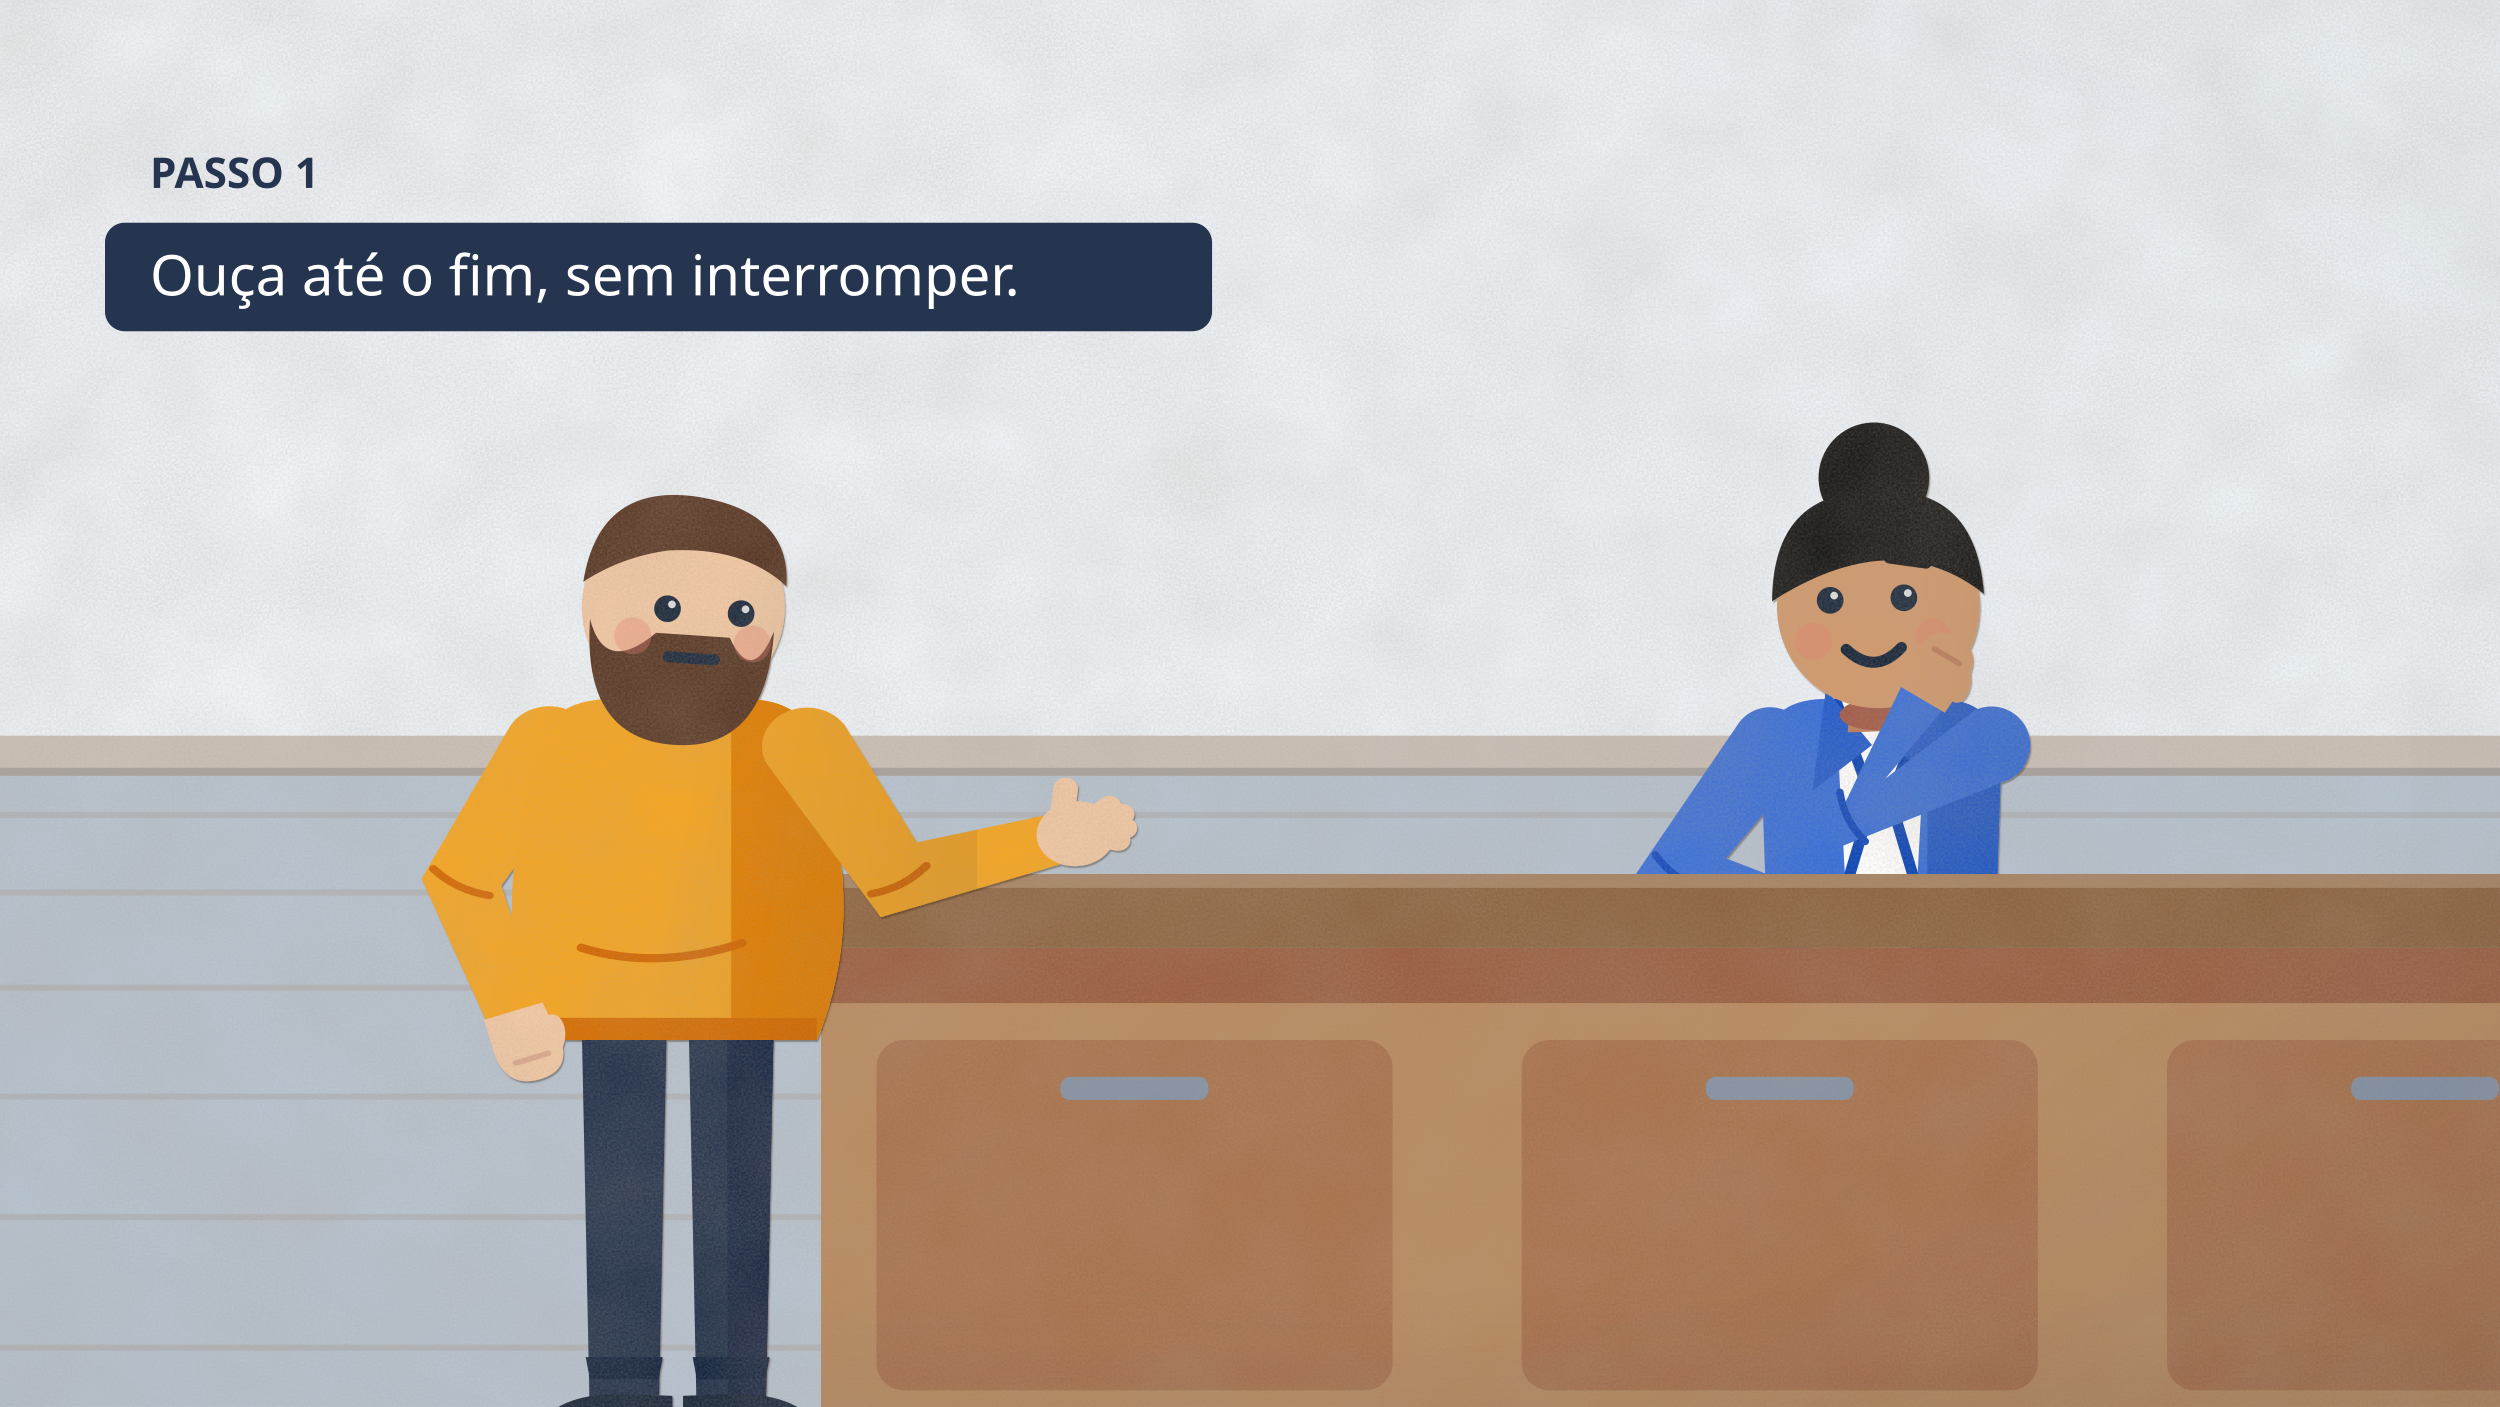
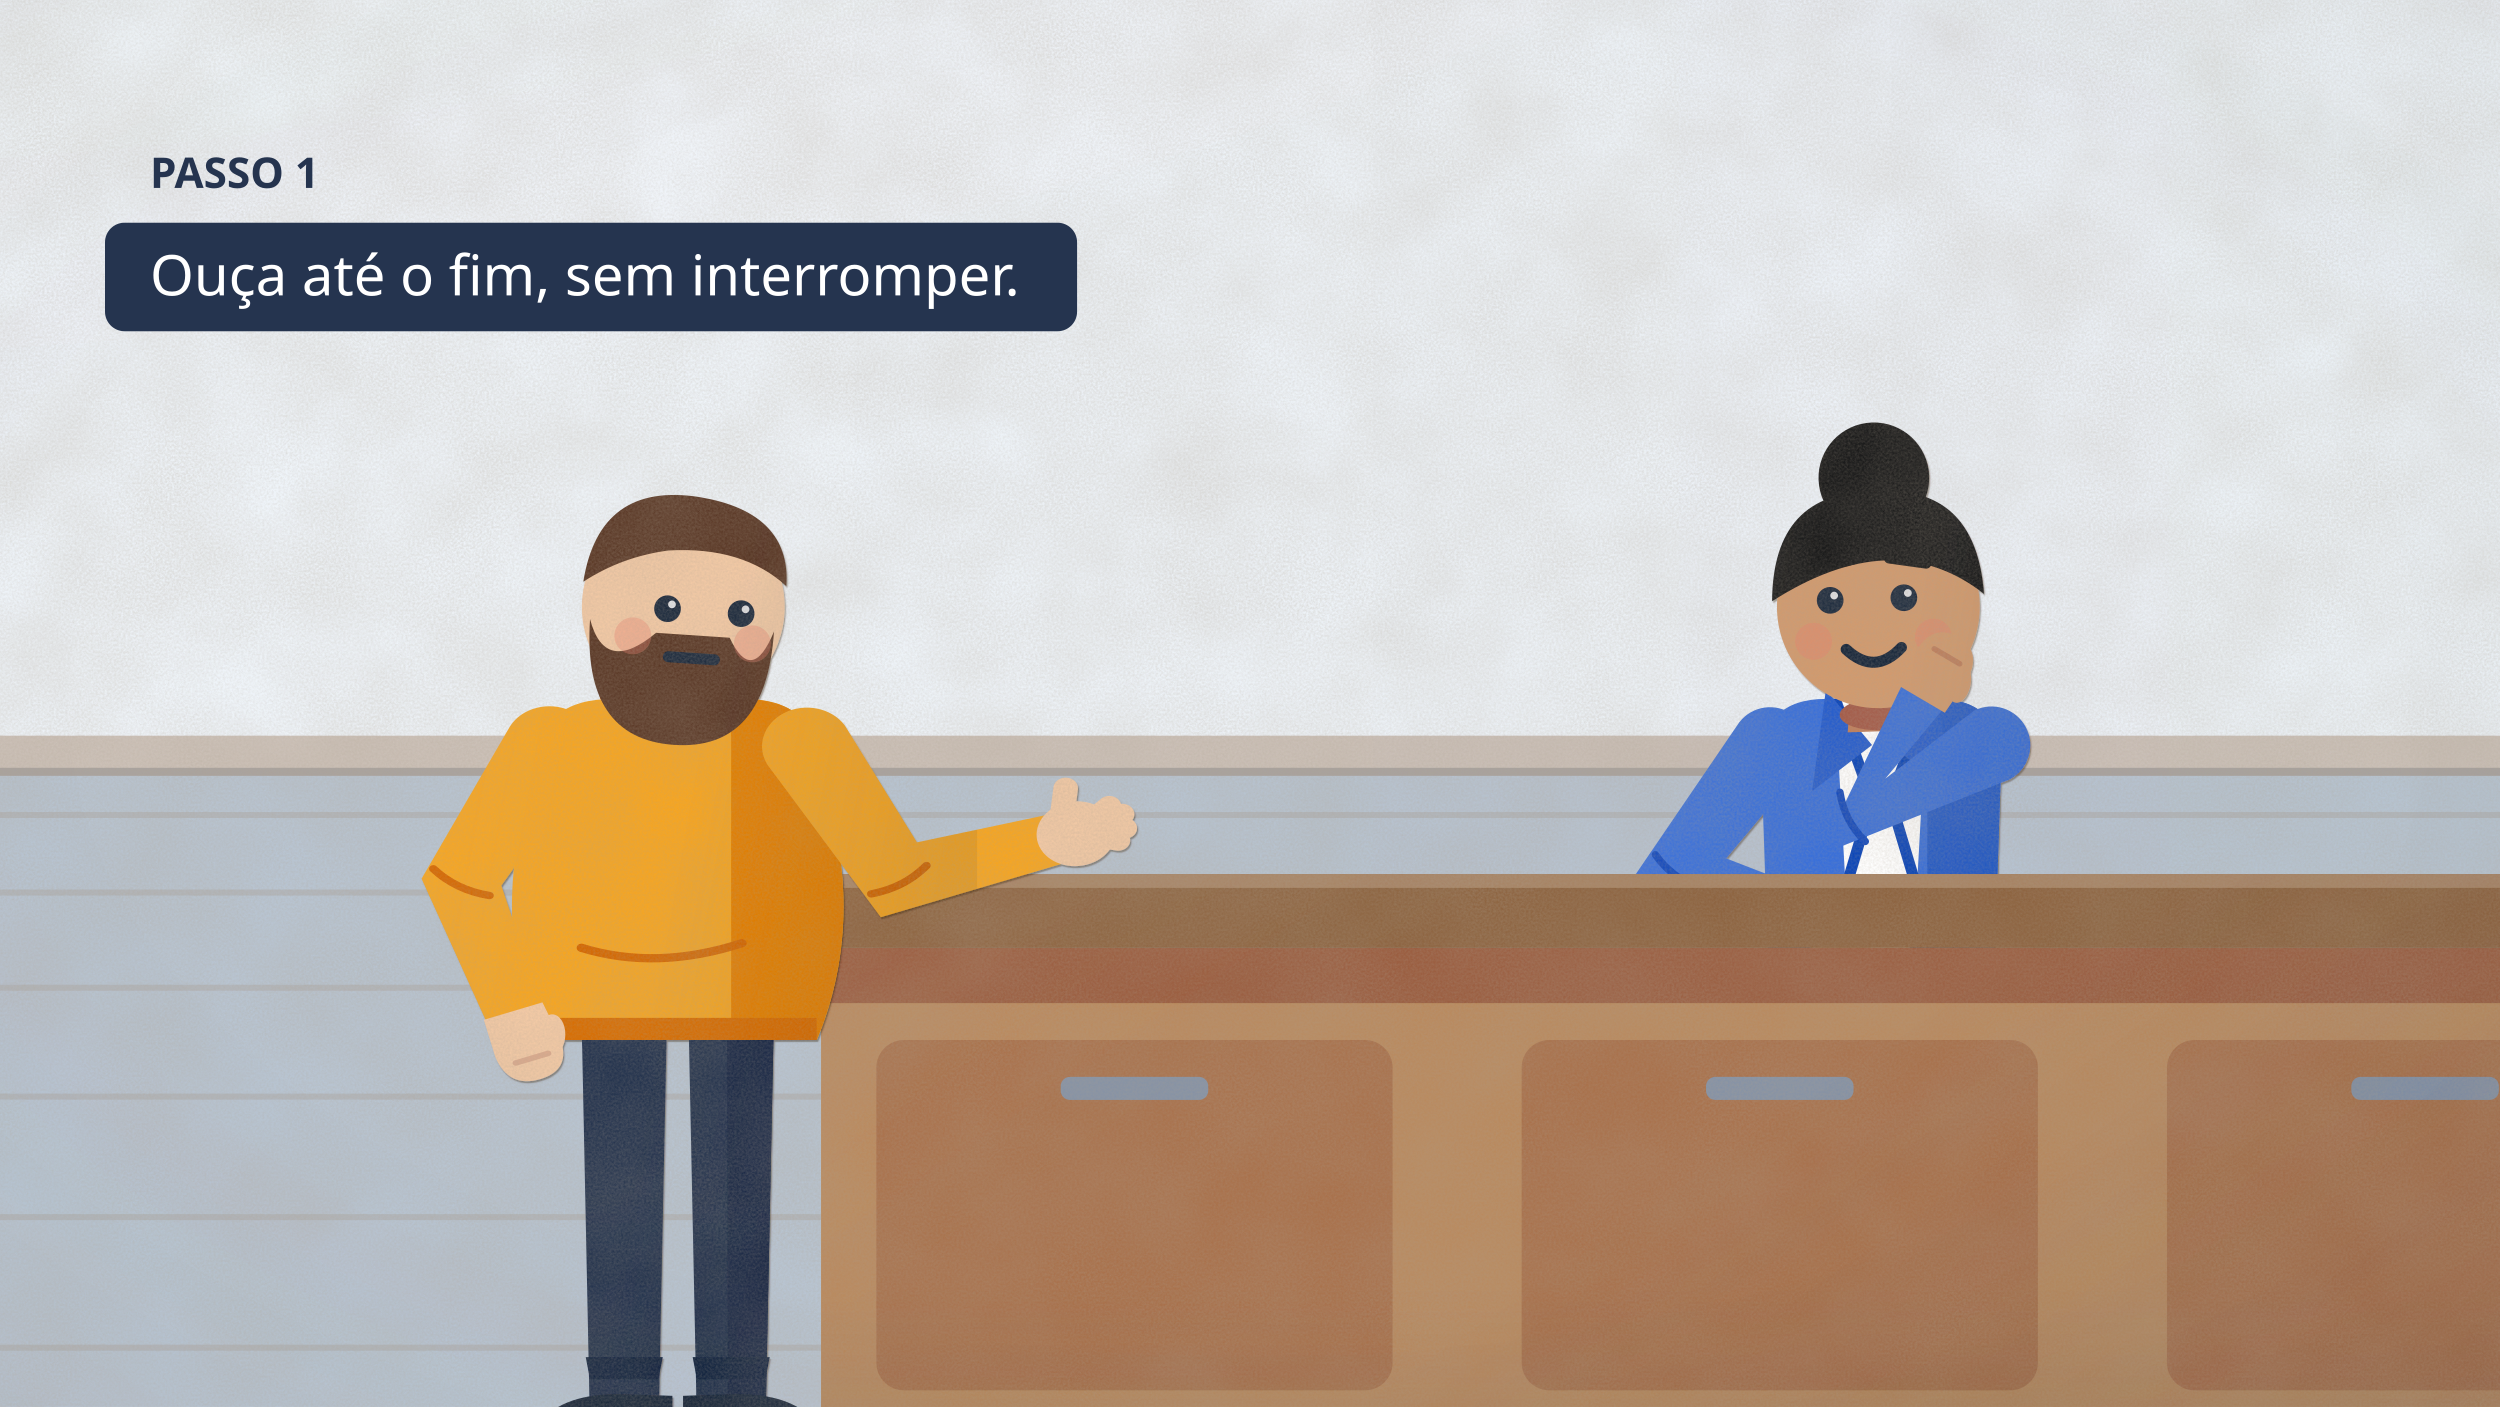
<svg xmlns="http://www.w3.org/2000/svg" width="1200" height="675" viewBox="0 0 1200 675">
  <g transform="translate(-534.0 -516.5) scale(1.9282)">
    <defs>
      <linearGradient id="sky" x1="0" y1="0" x2="0" y2="1">
        <stop offset="0" stop-color="#DCEBF7" />
        <stop offset="0.55" stop-color="#e6f1f9" />
        <stop offset="0.85" stop-color="#EFF6FC" />
        <stop offset="1" stop-color="#EEF5FB" />
      </linearGradient>
      <linearGradient id="ground" x1="0" y1="0" x2="0" y2="1">
        <stop offset="0" stop-color="#9CC793" />
        <stop offset="1" stop-color="#7AB582" />
      </linearGradient>
      <radialGradient id="cshadow">
        <stop offset="0" stop-color="rgb(31,42,61)" stop-opacity="0.195" />
        <stop offset="0.55" stop-color="rgb(31,42,61)" stop-opacity="0.143" />
        <stop offset="1" stop-color="rgb(31,42,61)" stop-opacity="0" />
      </radialGradient>
      <filter id="hazeFar" color-interpolation-filters="sRGB">
        <feColorMatrix type="matrix" values="0.92 0 0 0 0.075 0 0.92 0 0 0.076 0 0 0.92 0 0.078 0 0 0 1 0" />
      </filter>
      <filter id="hazeMid" color-interpolation-filters="sRGB">
        <feColorMatrix type="matrix" values="0.96 0 0 0 0.037 0 0.96 0 0 0.038 0 0 0.96 0 0.039 0 0 0 1 0" />
      </filter>
      <linearGradient id="lgLight" x1="0" y1="0" x2="1" y2="0.35">
        <stop offset="0" stop-color="#FFF4DE" stop-opacity="0.047" />
        <stop offset="0.42" stop-color="#FFF4DE" stop-opacity="0" />
      </linearGradient>
      <linearGradient id="lgShade" x1="0" y1="0" x2="1" y2="0.35">
        <stop offset="0.6" stop-color="rgb(31,42,61)" stop-opacity="0" />
        <stop offset="1" stop-color="rgb(31,42,61)" stop-opacity="0.090" />
      </linearGradient>
      <linearGradient id="lgAO" x1="0" y1="0" x2="0" y2="1">
        <stop offset="0.72" stop-color="rgb(31,42,61)" stop-opacity="0" />
        <stop offset="1" stop-color="rgb(31,42,61)" stop-opacity="0.058" />
      </linearGradient>
      <filter id="toWhite" color-interpolation-filters="sRGB">
        <feColorMatrix values="0 0 0 0 1 0 0 0 0 1 0 0 0 0 1 0 0 0 1 0" />
      </filter>
      <filter id="castF" x="-30%" y="-30%" width="160%" height="160%" color-interpolation-filters="sRGB">
        <feColorMatrix values="0 0 0 0 0.122 0 0 0 0 0.165 0 0 0 0 0.239 0 0 0 1 0" />
        <feGaussianBlur stdDeviation="4.0" />
      </filter>
      <clipPath id="groundClip">
        <rect y="368.5" width="1200" height="675" />
      </clipPath>
      <radialGradient id="glow" cx="0.15" cy="0.25" r="0.75">
        <stop offset="0" stop-color="#FFF4DE" stop-opacity="0.099" />
        <stop offset="1" stop-color="#FFF4DE" stop-opacity="0" />
      </radialGradient>
      <linearGradient id="falloff" x1="0" y1="0" x2="1" y2="0">
        <stop offset="0.35" stop-color="rgb(31,42,61)" stop-opacity="0" />
        <stop offset="1" stop-color="rgb(31,42,61)" stop-opacity="0.023" />
      </linearGradient>
      <radialGradient id="vignette" cx="0.5" cy="0.5" r="0.75">
        <stop offset="0.6" stop-color="rgb(31,42,61)" stop-opacity="0" />
        <stop offset="1" stop-color="rgb(31,42,61)" stop-opacity="0.031" />
      </radialGradient>
    </defs>
    <rect width="1200" height="459" fill="#EEF3F8" />
    <rect y="459" width="1200" height="216" fill="#B8C4D1" />
    <rect y="451" width="1200" height="10" fill="#8E6542" fill-opacity="0.35" stroke-opacity="0.35" />
    <rect x="0" y="470.0" width="1200" height="1.5" fill="#8E6542" fill-opacity="0.15" stroke-opacity="0.15" />
    <rect x="0" y="489.3" width="1200" height="1.5" fill="#8E6542" fill-opacity="0.15" stroke-opacity="0.15" />
    <rect x="0" y="513.0" width="1200" height="1.5" fill="#8E6542" fill-opacity="0.15" stroke-opacity="0.15" />
    <rect x="0" y="540.1" width="1200" height="1.5" fill="#8E6542" fill-opacity="0.15" stroke-opacity="0.15" />
    <rect x="0" y="570.1" width="1200" height="1.5" fill="#8E6542" fill-opacity="0.15" stroke-opacity="0.15" />
    <rect x="0" y="602.6" width="1200" height="1.5" fill="#8E6542" fill-opacity="0.15" stroke-opacity="0.15" />
    <rect x="0" y="637.4" width="1200" height="1.5" fill="#8E6542" fill-opacity="0.15" stroke-opacity="0.15" />
    <rect width="1200" height="459" fill="url(#glow)" style="mix-blend-mode: screen;" />
    <rect width="1200" height="675" fill="url(#falloff)" style="mix-blend-mode: multiply;" />
  </g>
  <g transform="translate(903.0 693.9) scale(4.425)">
    <ellipse cx="0" cy="0" rx="25.0" ry="4.5" fill="url(#cshadow)" />
  </g>
  <g style="isolation: isolate;">
    <filter id="dr_ana" x="-20%" y="-20%" width="140%" height="150%">
      <feGaussianBlur in="SourceAlpha" stdDeviation="0.497" />
      <feOffset dx="0.565" dy="0.904" result="b" />
      <feFlood flood-color="#2B1D10" flood-opacity="0.42" />
      <feComposite in2="b" operator="in" result="sh" />
      <feMerge>
        <feMergeNode in="sh" />
        <feMergeNode in="SourceGraphic" />
      </feMerge>
    </filter>
    <g filter="url(#dr_ana)">
      <g id="ana" transform="translate(903.0 693.9) scale(4.425)">
        <g id="b_ana">
          <g transform="scale(1 1)">
            <path d="M-9 -47 L-1 -47 L-1.8 -2 L-8.2 -2 Z" fill="#25344F" />
            <path d="M1 -47 L9 -47 L8.2 -2 L1.8 -2 Z" fill="#25344F" />
            <path d="M4.6 -47 L9 -47 L8.2 -2 L4.68 -2 Z" fill="#1C2B47" />
            <path d="M-8.6 -9.6 L-1.4 -9.6 L-1.8 -7.2 L-8.2 -7.2 Z" fill="#172642" />
            <path d="M1.4 -9.6 L8.6 -9.6 L8.2 -7.2 L1.8 -7.2 Z" fill="#172642" />
            <path d="M-0.5 -5.4 L-0.5 -0.8 L-11 -0.8 Q-12.7 -0.8 -12.7 -2.8 Q-10.5 -5.6 -5.5 -5.6 Z" fill="#1F2A3D" />
            <path d="M-0.5 -1.8 L-12.7 -1.8 L-12.2 -0.5 L-0.5 -0.5 Z" fill="#56586C" />
            <path d="M0.5 -5.4 L0.5 -0.8 L11 -0.8 Q12.7 -0.8 12.7 -2.8 Q10.5 -5.6 5.5 -5.6 Z" fill="#1F2A3D" />
            <path d="M0.5 -1.8 L12.7 -1.8 L12.2 -0.5 L0.5 -0.5 Z" fill="#56586C" />
            <path d="M-13 -74 Q-13 -81 -6 -81 L6 -81 Q13 -81 13 -74 L12 -44 L-12 -44 Z" fill="#3A6FD8" />
            <path d="M5 -81 L6 -81 Q13 -81 13 -74 L12 -44 L5 -44 Z" fill="#255BC7" />
            <path d="M-5 -81 L5 -81 L3 -45 L-3 -45 Z" fill="#FFFFFF" />
            <path d="M-5 -81 L-1 -70 L-4 -60 M5 -81 L1 -70 L4 -60" stroke="#1147B8" stroke-width="1.2" fill="none" />
            <path d="M-12 -46.4 L12 -46.4 L12 -44 L-12 -44 Z" fill="#1A4FBE" />
            <path d="M-9 -54 Q-2 -51.5 6 -54.5" stroke="#164CBC" stroke-width="0.9" fill="none" stroke-linecap="round" />
            <path d="M-6 -82 L-1 -76 L-7.5 -71 Z M6 -82 L1 -76 L7.5 -71 Z" fill="#2A5FCB" />
          </g>
          <g transform="translate(0 0) scale(1) rotate(-2 0 -82)">
            <path d="M-3 -85 L3 -85 L3.8 -77.5 L-3.8 -77.5 Z" fill="#BE7F5D" />
            <ellipse cx="0" cy="-79.4" rx="4.6" ry="1.8" fill="#A45D4B" />
            <circle cx="0" cy="-105" r="6" fill="#1E1A1A" />
            <circle cx="0" cy="-91" r="11" fill="#D19A6E" />
            <path d="M-11.5 -92 Q-11 -104 0 -103.5 Q11 -104 11.5 -92 Q2 -100 -11.5 -92 Z" fill="#1E1A1A" />
            <circle cx="-5.2" cy="-91.88" r="1.45" fill="#1F2A3D" />
            <circle cx="-4.75" cy="-92.38" r="0.42" fill="#FFFFFF" fill-opacity="0.85" stroke-opacity="0.85" />
            <circle cx="2.8" cy="-91.88" r="1.45" fill="#1F2A3D" />
            <circle cx="3.25" cy="-92.38" r="0.42" fill="#FFFFFF" fill-opacity="0.85" stroke-opacity="0.85" />
            <path d="M-6.65 -95.5 L-2.65 -96.2 M1.35 -96.2 L5.35 -95.5" stroke="#1E1A1A" stroke-width="1.1" stroke-linecap="round" />
            <path d="M-3.65 -86.5 Q-0.65 -83.5 2.35 -86.5" stroke="#1F2A3D" stroke-width="1.2" fill="none" stroke-linecap="round" />
            <circle cx="-7.15" cy="-87.5" r="2" fill="#E9806E" fill-opacity="0.35" stroke-opacity="0.35" />
            <circle cx="5.85" cy="-87.5" r="2" fill="#E9806E" fill-opacity="0.35" stroke-opacity="0.35" />
          </g>
          <g transform="scale(1 1)">
            <path d="M-15.38 -78.49L-15.38 -78.49L-27.35 -60.93L-7.9 -54.45A2.7 2.7 0 0 0 -6.1 -59.55L-6.1 -59.55L-16.83 -63.7L-8.62 -73.51A4.2 4.2 0 0 0 -15.38 -78.49Z" fill="#3A6FD8" />
            <path d="M-24.5 -64.1 Q-22.68 -61.51 -19.68 -60.54" stroke="#164CBC" stroke-width="0.8" fill="none" stroke-linecap="round" />
            <g transform="translate(-7 -57) rotate(19.41)">
              <ellipse cx="1.2" cy="-0.9" rx="1.9" ry="1.3" fill="#BE7F5D" transform="rotate(30 1.2 -0.9)" />
              <path d="M-1.2 -2.9 L3 -3.2 Q6.6 -3.1 6.6 0 Q6.6 3.1 3 3.2 L-1.2 2.9 Z" fill="#D19A6E" />
              <ellipse cx="2.4" cy="-2.6" rx="2.2" ry="1.25" fill="#D19A6E" transform="rotate(20 2.4 -2.6)" />
              <path d="M4.2 -1.6 L4.2 1.6" stroke="#BE7F5D" stroke-width="0.6" stroke-linecap="round" />
            </g>
            <path d="M10.07 -79.73L10.07 -79.73L0.43 -72.34L7.33 -80.63A2.7 2.7 0 0 0 2.67 -83.37L2.67 -83.37L-6.65 -64.08L13.93 -72.27A4.2 4.2 0 0 0 10.07 -79.73Z" fill="#3A6FD8" />
            <path d="M-4.48 -70.87 Q-4 -67.75 -1.73 -65.54" stroke="#164CBC" stroke-width="0.8" fill="none" stroke-linecap="round" />
            <g transform="translate(5 -82) rotate(-59.55)">
              <ellipse cx="1.2" cy="0.9" rx="1.9" ry="1.3" fill="#BE7F5D" transform="rotate(-30 1.2 0.9)" />
              <path d="M-1.2 -2.9 L3 -3.2 Q6.6 -3.1 6.6 0 Q6.6 3.1 3 3.2 L-1.2 2.9 Z" fill="#D19A6E" />
              <ellipse cx="2.4" cy="2.6" rx="2.2" ry="1.25" fill="#D19A6E" transform="rotate(-20 2.4 2.6)" />
              <path d="M4.2 -1.6 L4.2 1.6" stroke="#BE7F5D" stroke-width="0.6" stroke-linecap="round" />
            </g>
          </g>
        </g>
      </g>
    </g>
    <mask id="mk_ana" maskUnits="userSpaceOnUse" x="779.1" y="120.4" width="247.8" height="573.5">
      <use href="#b_ana" transform="translate(903.0 693.9) scale(4.425)" filter="url(#toWhite)" />
    </mask>
    <g mask="url(#mk_ana)" opacity="1">
      <rect x="779.1" y="120.4" width="247.8" height="573.5" fill="url(#lgLight)" style="mix-blend-mode: screen;" />
      <rect x="779.1" y="120.4" width="247.8" height="573.5" fill="url(#lgShade)" style="mix-blend-mode: multiply;" />
      <rect x="814.5" y="216.0" width="177.0" height="477.9" fill="url(#lgAO)" style="mix-blend-mode: multiply;" />
    </g>
  </g>
  <g transform="translate(854.3 693.9) scale(4.425)">
    <ellipse cx="0" cy="0" rx="140.0" ry="5.6" fill="url(#cshadow)" />
  </g>
  <g style="isolation: isolate;">
    <filter id="dr_balcao" x="-20%" y="-20%" width="140%" height="150%">
      <feGaussianBlur in="SourceAlpha" stdDeviation="0.497" />
      <feOffset dx="0.565" dy="0.904" result="b" />
      <feFlood flood-color="#2B1D10" flood-opacity="0.42" />
      <feComposite in2="b" operator="in" result="sh" />
      <feMerge>
        <feMergeNode in="sh" />
        <feMergeNode in="SourceGraphic" />
      </feMerge>
    </filter>
    <g filter="url(#dr_balcao)">
      <g id="balcao" transform="translate(854.3 693.9) scale(4.425)">
        <g id="b_balcao">
          <rect x="-104" y="-54" width="208" height="54" rx="0" fill="#B98A5E" />
          <rect x="-104" y="-54" width="208" height="6" rx="0" fill="#9B5E43" />
          <rect x="-98" y="-44" width="56" height="38" rx="3" fill="#A9724E" />
          <rect x="-78" y="-40" width="16" height="2.5" rx="1" fill="#8592A6" />
          <rect x="-28" y="-44" width="56" height="38" rx="3" fill="#A9724E" />
          <rect x="-8" y="-40" width="16" height="2.5" rx="1" fill="#8592A6" />
          <rect x="42" y="-44" width="56" height="38" rx="3" fill="#A9724E" />
          <rect x="62" y="-40" width="16" height="2.5" rx="1" fill="#8592A6" />
          <rect x="-110" y="-62" width="220" height="8" rx="2" fill="#8E6542" />
          <rect x="-108" y="-62" width="216" height="1.5" rx="0" fill="#A78465" />
        </g>
      </g>
    </g>
    <mask id="mk_balcao" maskUnits="userSpaceOnUse" x="172.8" y="364.7" width="1362.9" height="329.2">
      <use href="#b_balcao" transform="translate(854.3 693.9) scale(4.425)" filter="url(#toWhite)" />
    </mask>
    <g mask="url(#mk_balcao)" opacity="1">
      <rect x="172.8" y="364.7" width="1362.9" height="329.2" fill="url(#lgLight)" style="mix-blend-mode: screen;" />
      <rect x="172.8" y="364.7" width="1362.9" height="329.2" fill="url(#lgShade)" style="mix-blend-mode: multiply;" />
      <rect x="367.6" y="419.6" width="973.5" height="274.4" fill="url(#lgAO)" style="mix-blend-mode: multiply;" />
    </g>
  </g>
  <g transform="translate(325.3 693.9) scale(4.425)">
    <ellipse cx="0" cy="0" rx="29.0" ry="4.5" fill="url(#cshadow)" />
  </g>
  <g style="isolation: isolate;">
    <filter id="dr_rui" x="-20%" y="-20%" width="140%" height="150%">
      <feGaussianBlur in="SourceAlpha" stdDeviation="0.497" />
      <feOffset dx="0.565" dy="0.904" result="b" />
      <feFlood flood-color="#2B1D10" flood-opacity="0.42" />
      <feComposite in2="b" operator="in" result="sh" />
      <feMerge>
        <feMergeNode in="sh" />
        <feMergeNode in="SourceGraphic" />
      </feMerge>
    </filter>
    <g filter="url(#dr_rui)">
      <g id="rui" transform="translate(325.3 693.9) scale(4.425)">
        <g id="b_rui">
          <g transform="scale(1.16 1)">
            <path d="M-9 -47 L-1 -47 L-1.8 -2 L-8.2 -2 Z" fill="#25344F" />
            <path d="M1 -47 L9 -47 L8.2 -2 L1.8 -2 Z" fill="#25344F" />
            <path d="M4.6 -47 L9 -47 L8.2 -2 L4.68 -2 Z" fill="#1C2B47" />
            <path d="M-8.6 -9.6 L-1.4 -9.6 L-1.8 -7.2 L-8.2 -7.2 Z" fill="#172642" />
            <path d="M1.4 -9.6 L8.6 -9.6 L8.2 -7.2 L1.8 -7.2 Z" fill="#172642" />
            <path d="M-0.5 -5.4 L-0.5 -0.8 L-11 -0.8 Q-12.7 -0.8 -12.7 -2.8 Q-10.5 -5.6 -5.5 -5.6 Z" fill="#1F2A3D" />
            <path d="M-0.5 -1.8 L-12.7 -1.8 L-12.2 -0.5 L-0.5 -0.5 Z" fill="#56586C" />
            <path d="M0.5 -5.4 L0.5 -0.8 L11 -0.8 Q12.7 -0.8 12.7 -2.8 Q10.5 -5.6 5.5 -5.6 Z" fill="#1F2A3D" />
            <path d="M0.5 -1.8 L12.7 -1.8 L12.2 -0.5 L0.5 -0.5 Z" fill="#56586C" />
            <path d="M-13 -74 Q-13 -81 -6 -81 L6 -81 Q13 -81 13 -74 Q18 -58 13 -44 L-13 -44 Q-18 -58 -13 -74 Z" fill="#F5A524" />
            <path d="M5 -81 L6 -81 Q13 -81 13 -74 Q18 -58 13 -44 L5 -44 Z" fill="#E48000" />
            <path d="M-6 -81 Q0 -76 6 -81" stroke="#D05F00" stroke-width="1.5" fill="none" />
            <path d="M-13 -46.4 L13 -46.4 L13 -44 L-13 -44 Z" fill="#D86D00" />
            <path d="M-9 -54 Q-2 -51.5 6 -54.5" stroke="#D56800" stroke-width="0.9" fill="none" stroke-linecap="round" />
            <path d="M-6.2 -81.4 Q0 -75.8 6.2 -81.4" stroke="#CB5700" stroke-width="2.2" fill="none" stroke-linecap="round" />
          </g>
          <g transform="translate(0 0) scale(1) rotate(3.84 0 -82)">
            <path d="M-3 -85 L3 -85 L3.8 -77.5 L-3.8 -77.5 Z" fill="#DAAA8D" />
            <ellipse cx="0" cy="-79.4" rx="4.6" ry="1.8" fill="#B98270" />
            <circle cx="0" cy="-91" r="11" fill="#F2C9A5" />
            <path d="M-11 -93 Q-10 -104 1 -103 Q11 -102 11 -94 Q6 -98 -2 -97 Q-7 -96 -11 -93 Z" fill="#5A3825" />
            <path d="M-10 -89 Q-10 -76 0 -76 Q10 -76 10 -89 Q8 -83 5.249 -88 L-2.751 -88 Q-8 -83 -10 -89 Z" fill="#5A3825" />
            <circle cx="-1.69" cy="-90.69" r="1.45" fill="#1F2A3D" />
            <circle cx="-1.24" cy="-91.19" r="0.42" fill="#FFFFFF" fill-opacity="0.85" stroke-opacity="0.85" />
            <circle cx="6.31" cy="-90.69" r="1.45" fill="#1F2A3D" />
            <circle cx="6.76" cy="-91.19" r="0.42" fill="#FFFFFF" fill-opacity="0.85" stroke-opacity="0.85" />
            <path d="M-1.251 -85.5 L3.749 -85.5" stroke="#1F2A3D" stroke-width="1.2" stroke-linecap="round" />
            <circle cx="-5.251" cy="-87.5" r="2" fill="#E9806E" fill-opacity="0.35" stroke-opacity="0.35" />
            <circle cx="7.749" cy="-87.5" r="2" fill="#E9806E" fill-opacity="0.35" stroke-opacity="0.35" />
          </g>
          <g transform="scale(1.16 1)">
            <path d="M-15.68 -78.03L-15.68 -78.03L-23.95 -61.5L-17.55 -45.12A2.7 2.7 0 0 0 -12.45 -46.88L-12.45 -46.88L-16.5 -60.75L-8.32 -73.97A4.2 4.2 0 0 0 -15.68 -78.03Z" fill="#F5A524" />
            <path d="M-22.85 -62.57 Q-20.71 -60.25 -17.6 -59.67" stroke="#D56800" stroke-width="0.8" fill="none" stroke-linecap="round" />
            <g transform="translate(-15 -46) rotate(70.94)">
              <ellipse cx="1.2" cy="-0.9" rx="1.9" ry="1.3" fill="#DAAA8D" transform="rotate(30 1.2 -0.9)" />
              <path d="M-1.2 -2.9 L3 -3.2 Q6.6 -3.1 6.6 0 Q6.6 3.1 3 3.2 L-1.2 2.9 Z" fill="#F2C9A5" />
              <ellipse cx="2.4" cy="-2.6" rx="2.2" ry="1.25" fill="#F2C9A5" transform="rotate(20 2.4 -2.6)" />
              <path d="M4.2 -1.6 L4.2 1.6" stroke="#DAAA8D" stroke-width="0.6" stroke-linecap="round" />
            </g>
            <path d="M8.39 -73.86L8.39 -73.86L18.99 -57.32L36.78 -63.41A2.7 2.7 0 0 0 35.22 -68.59L35.22 -68.59L22.37 -65.44L15.61 -78.14A4.2 4.2 0 0 0 8.39 -73.86Z" fill="#F5A524" />
            <path d="M18.1 -59.85 Q21.19 -60.52 23.26 -62.92" stroke="#D56800" stroke-width="0.8" fill="none" stroke-linecap="round" />
            <g transform="translate(36 -66) rotate(-16.77)">
              <ellipse cx="1.3" cy="0" rx="3.7" ry="3.5" fill="#F2C9A5" />
              <path d="M3 -0.86 L5.14 -1.95" stroke="#F2C9A5" stroke-width="2.25" stroke-linecap="round" />
              <path d="M3 -0.3 L6.06 -0.78" stroke="#F2C9A5" stroke-width="2.25" stroke-linecap="round" />
              <path d="M3 0.3 L5.86 0.75" stroke="#F2C9A5" stroke-width="2.25" stroke-linecap="round" />
              <path d="M3 0.86 L4.87 1.82" stroke="#F2C9A5" stroke-width="2.25" stroke-linecap="round" />
              <path d="M0.6 -2.2 L1.8 -5" stroke="#F2C9A5" stroke-width="2.3" stroke-linecap="round" />
            </g>
          </g>
        </g>
      </g>
    </g>
    <mask id="mk_rui" maskUnits="userSpaceOnUse" x="181.6" y="120.4" width="287.5" height="573.5">
      <use href="#b_rui" transform="translate(325.3 693.9) scale(4.425)" filter="url(#toWhite)" />
    </mask>
    <g mask="url(#mk_rui)" opacity="1">
      <rect x="181.6" y="120.4" width="287.5" height="573.5" fill="url(#lgLight)" style="mix-blend-mode: screen;" />
      <rect x="181.6" y="120.4" width="287.5" height="573.5" fill="url(#lgShade)" style="mix-blend-mode: multiply;" />
      <rect x="222.7" y="216.0" width="205.3" height="477.9" fill="url(#lgAO)" style="mix-blend-mode: multiply;" />
    </g>
  </g>
  <rect width="1200" height="675" fill="url(#vignette)" style="mix-blend-mode: multiply;" />
  <filter id="kitTex" x="0" y="0" width="100%" height="100%">
    <feTurbulence type="fractalNoise" baseFrequency="0.9" numOctaves="2" seed="5" result="f" />
    <feTurbulence type="fractalNoise" baseFrequency="0.02" numOctaves="3" seed="11" result="m" />
    <feComposite in="f" in2="m" operator="arithmetic" k2="0.6" k3="0.4" result="mix" />
    <feColorMatrix in="mix" type="matrix" values="0 0 0 0 0.42  0 0 0 0 0.36  0 0 0 0 0.28  0.5 0 0 0 -0.12" />
  </filter>
  <rect width="1200" height="675" filter="url(#kitTex)" fill-opacity="0.55" stroke-opacity="0.55" />
-   <text x="72.0" y="90.2" font-family="Poppins" font-size="20.3" font-weight="700" fill="#25344F" text-anchor="start">
+   <text x="72.0" y="90.2" font-family="DM Serif Display" font-size="20.3" font-weight="700" fill="#25344F" text-anchor="start">
    <tspan x="72.0">PASSO 1</tspan>
  </text>
-   <rect x="50.4" y="106.9" width="531.4" height="52.1" rx="9.45" fill="#25344F" />
-   <text x="72.0" y="141.8" font-family="Poppins" font-size="27.0" font-weight="400" fill="#FFFFFF" text-anchor="start">
+   <rect x="50.4" y="106.9" width="466.6" height="52.1" rx="9.4" fill="#25344F" />
+   <text x="72.0" y="141.8" font-family="DM Serif Display" font-size="27.0" font-weight="400" fill="#FFFFFF" text-anchor="start">
    <tspan x="72.0">Ouça até o fim, sem interromper.</tspan>
  </text>
</svg>
